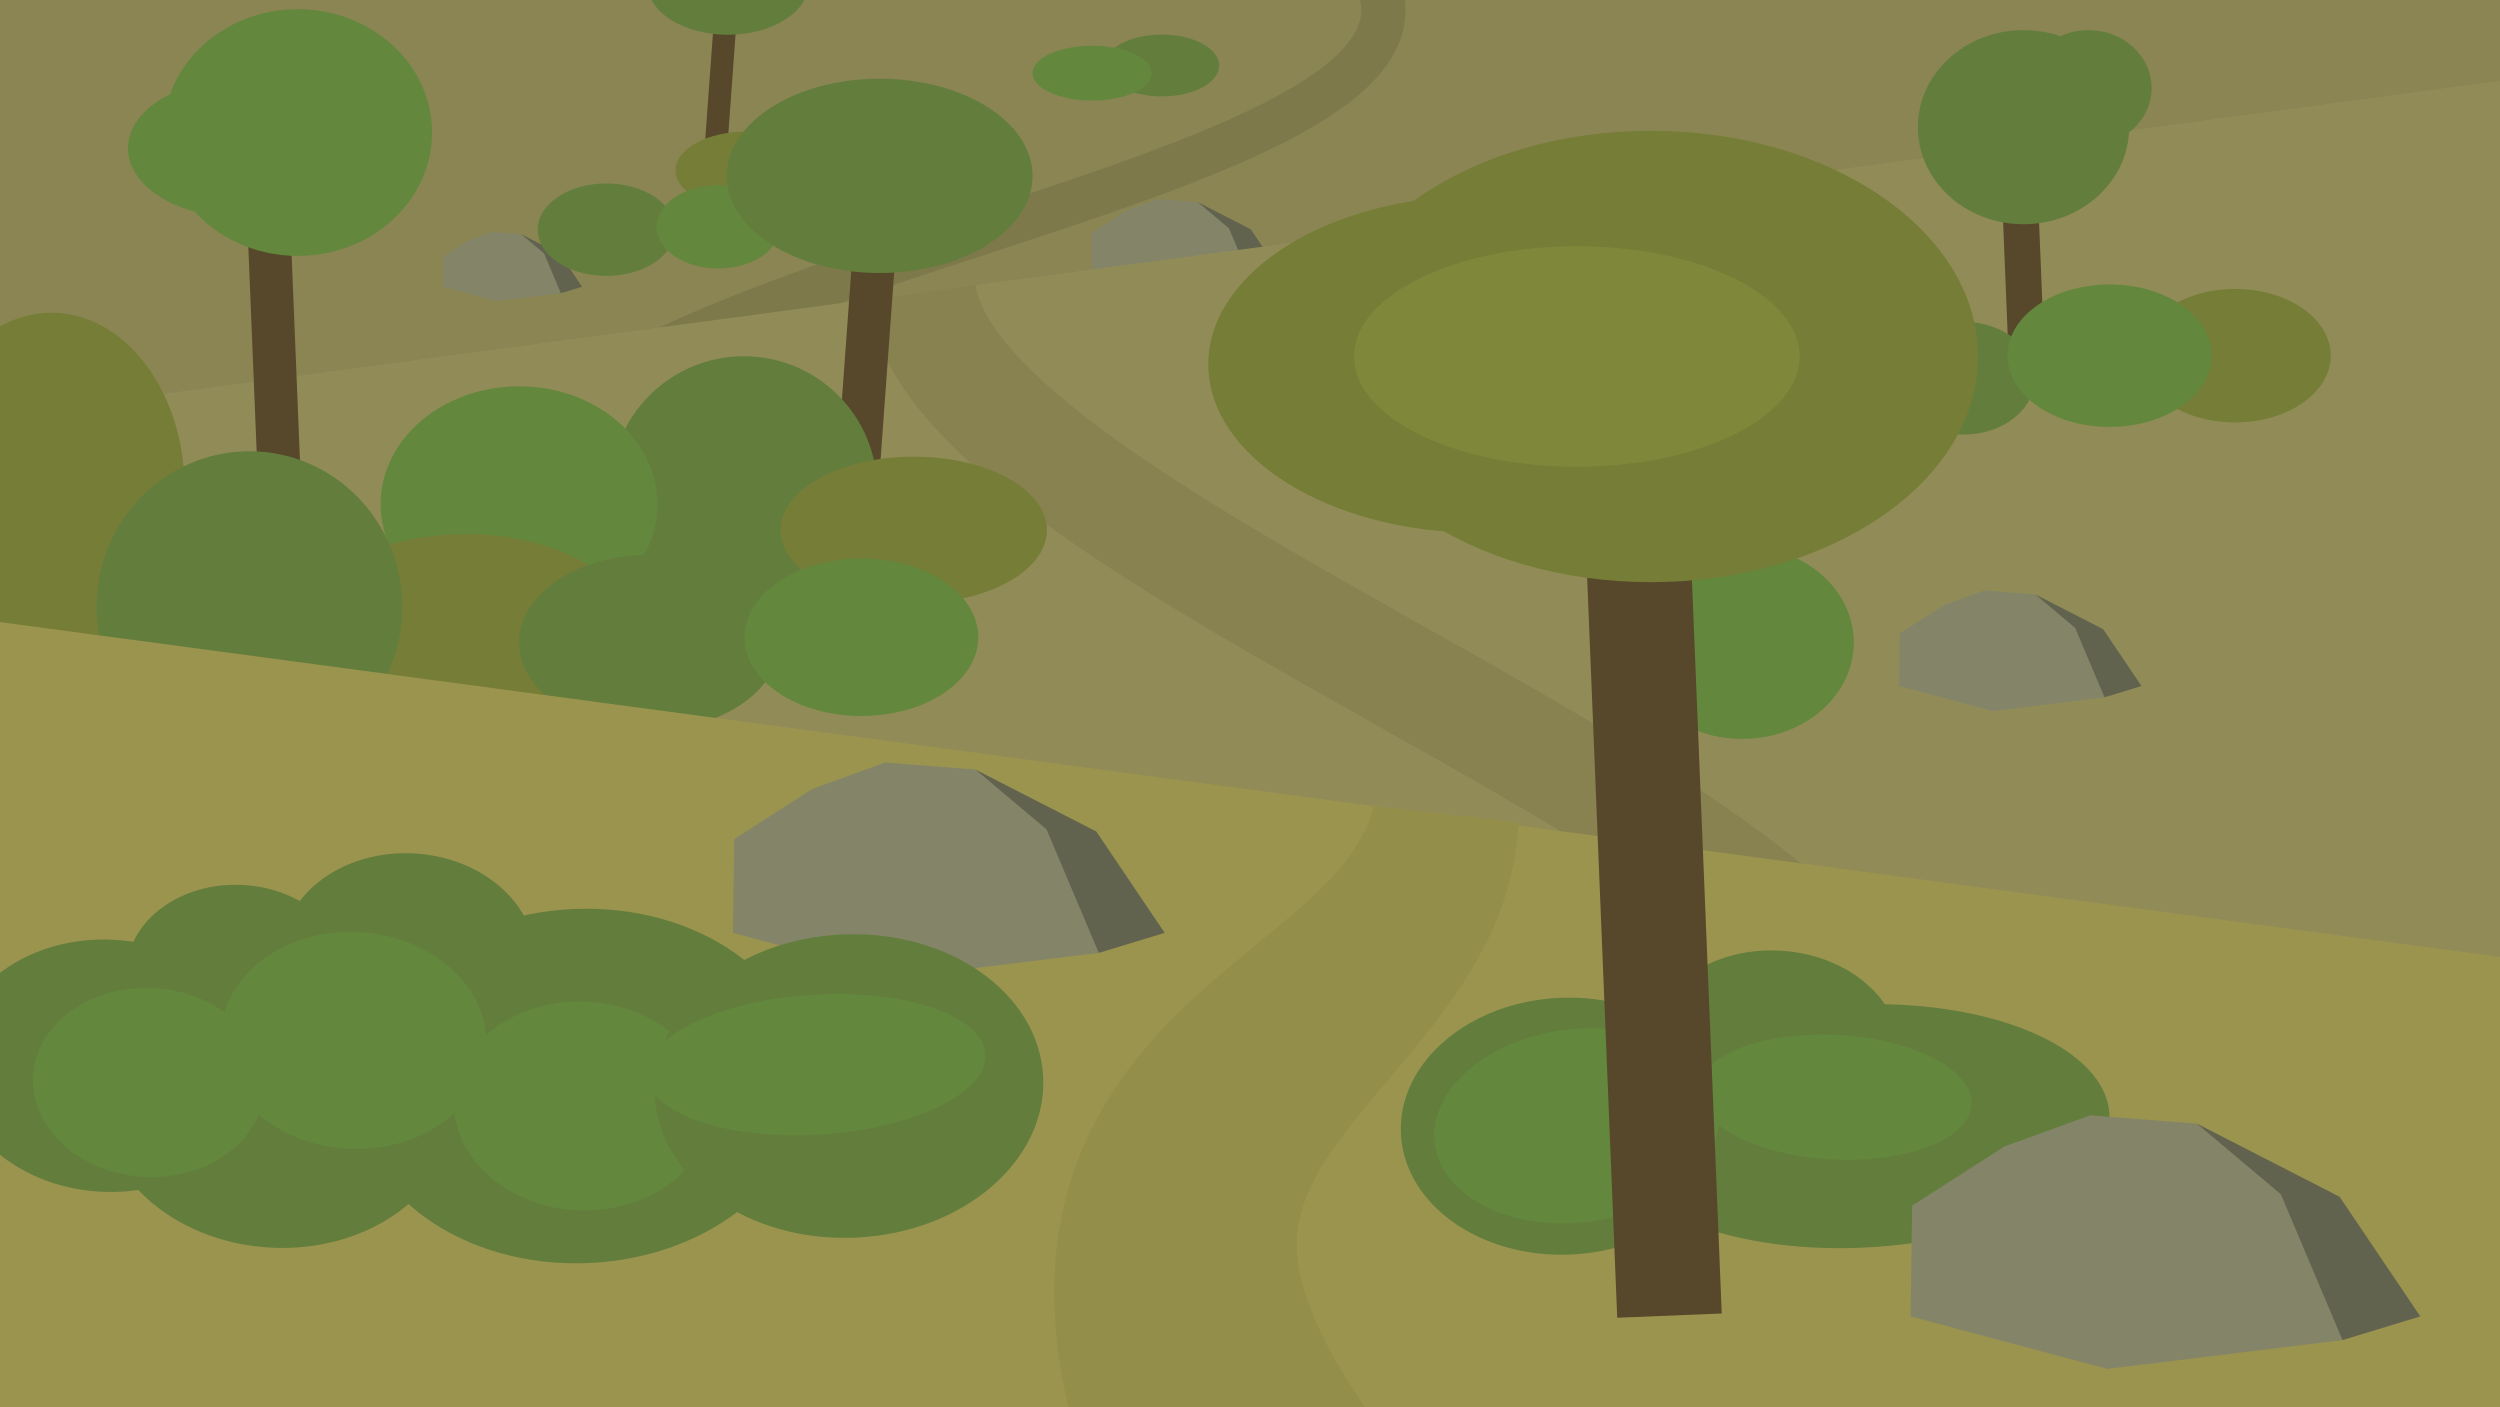
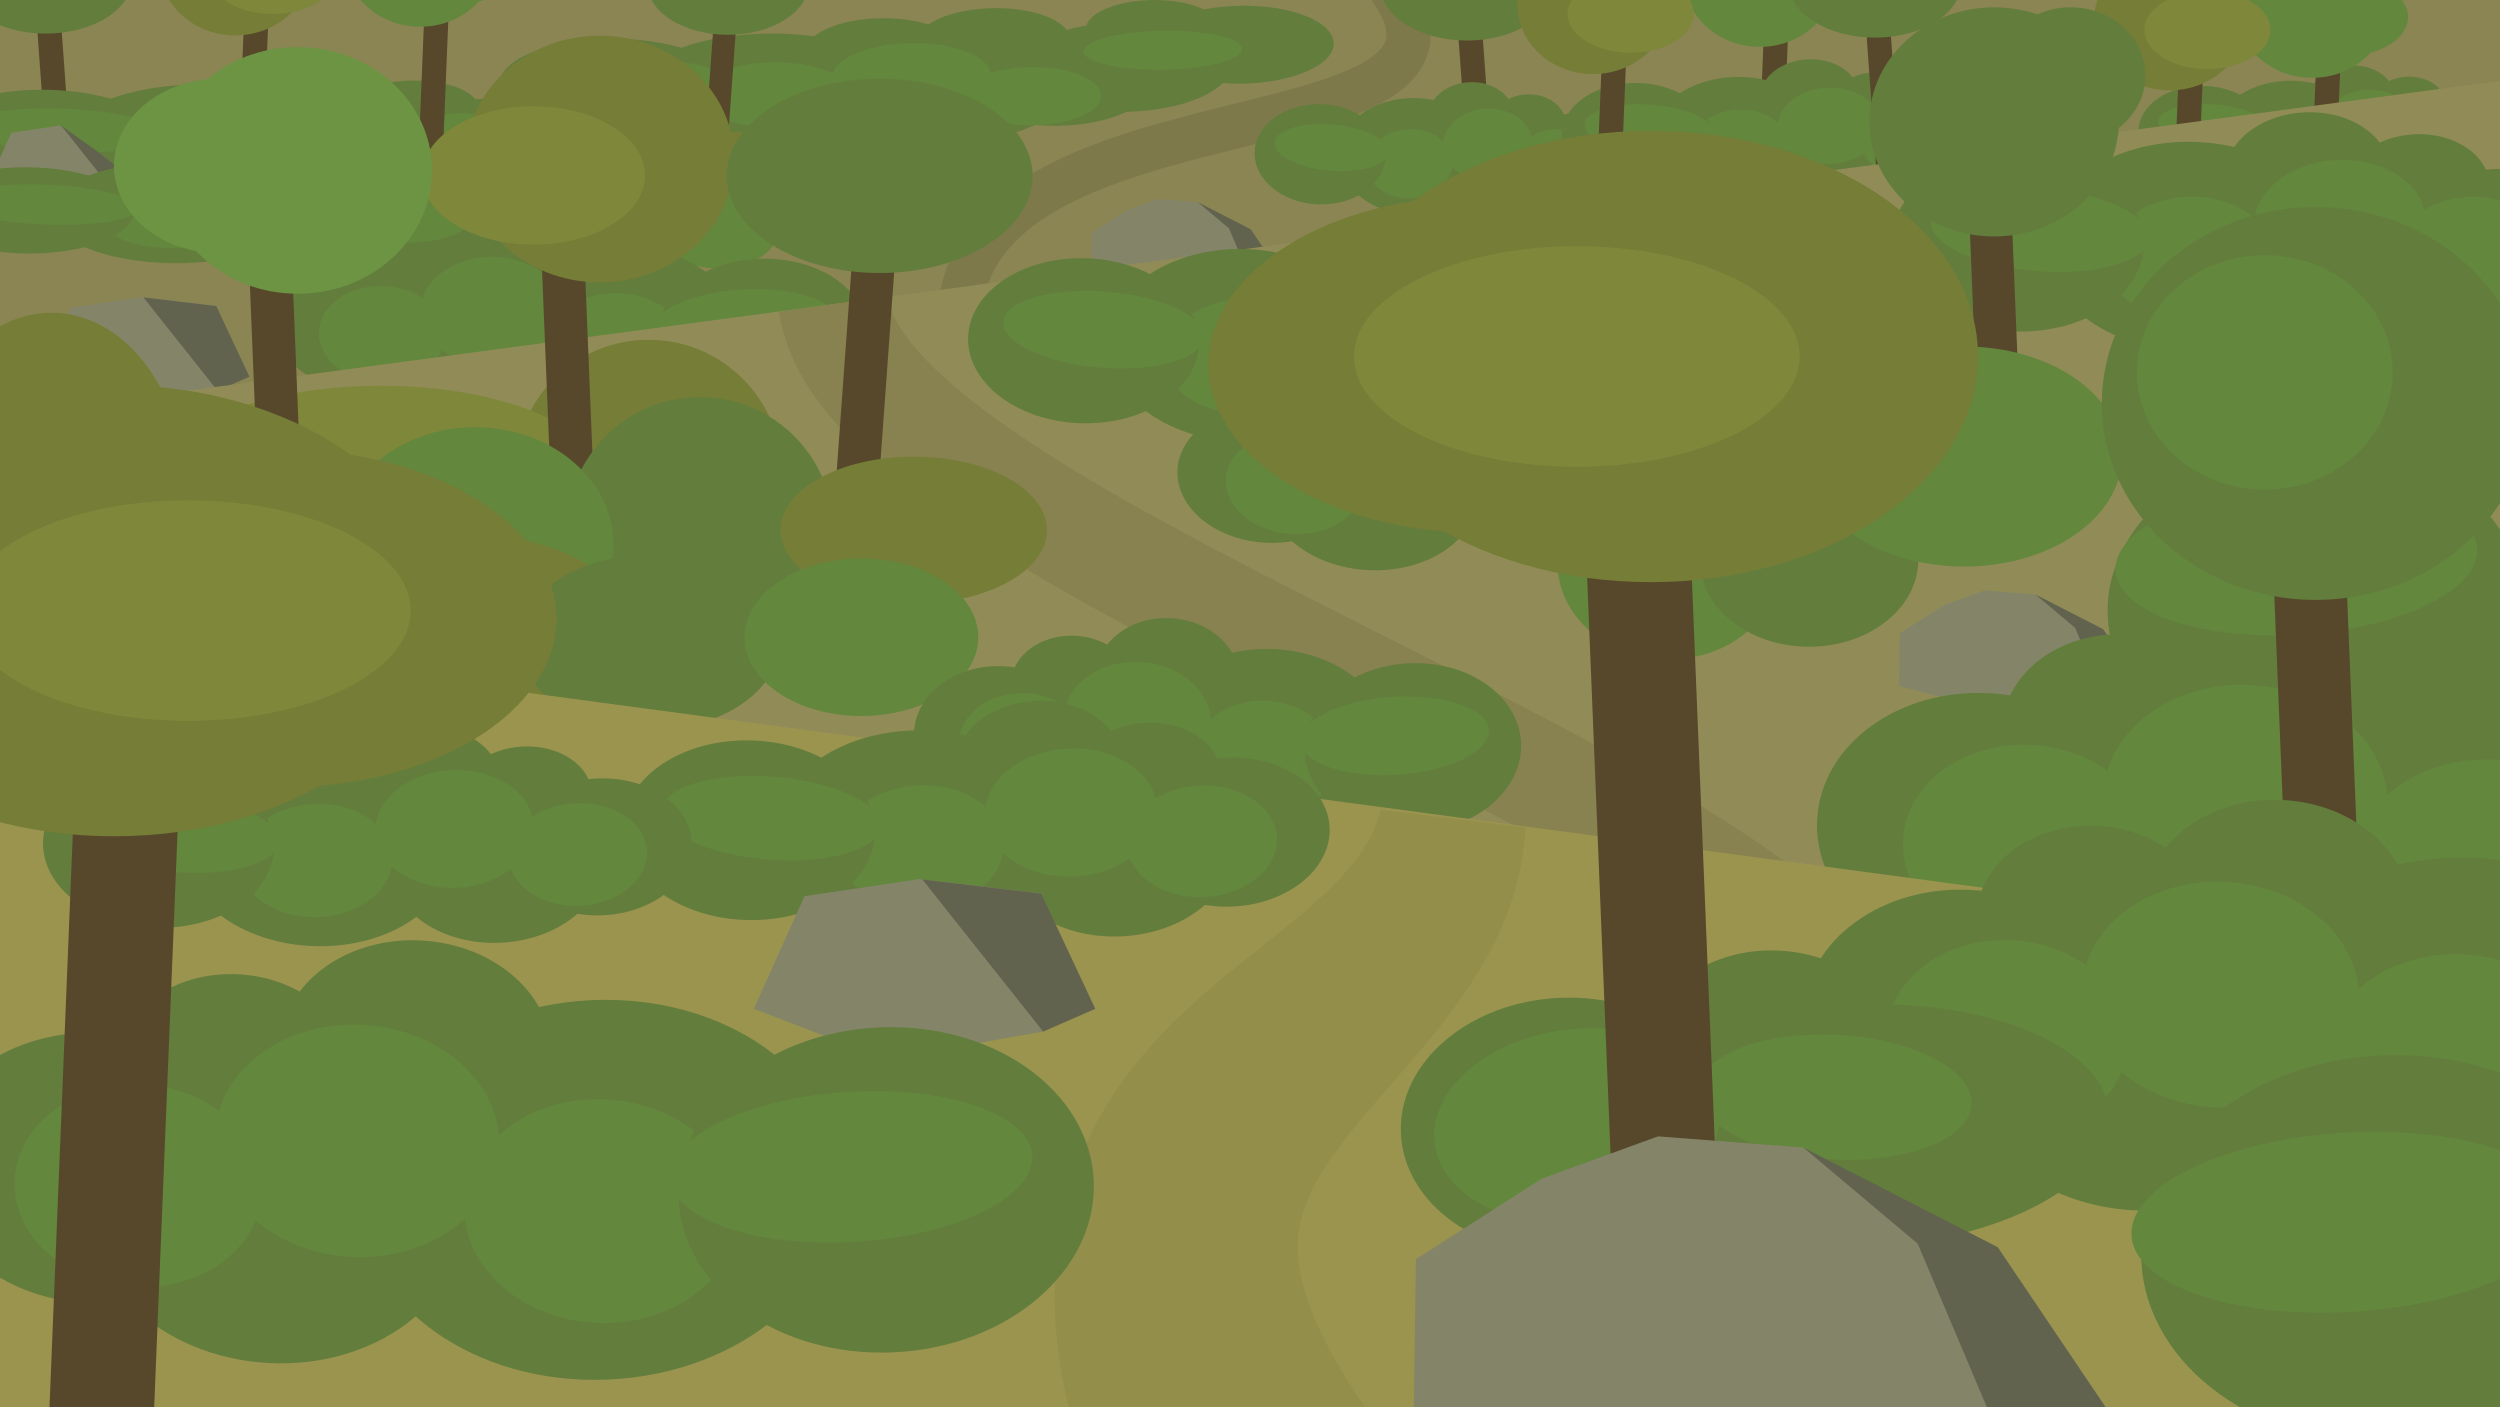
<svg xmlns="http://www.w3.org/2000/svg" viewBox="0 0 1920 1080">
  <defs>
-     <style>.cls-1{fill:#8a8553;}.cls-10,.cls-11,.cls-12,.cls-15,.cls-2,.cls-5{fill:none;stroke-miterlimit:10;}.cls-2{stroke:#7d794b;stroke-width:34px;}.cls-3{fill:#848568;}.cls-4{fill:#62634e;}.cls-11,.cls-12,.cls-15,.cls-5{stroke:#57482b;}.cls-5{stroke-width:17.38px;}.cls-6{fill:#637d3d;}.cls-7{fill:#63873d;}.cls-8{fill:#757d36;}.cls-9{fill:#918c57;}.cls-10{stroke:#878250;stroke-width:84px;}.cls-11{stroke-width:32.96px;}.cls-12{stroke-width:27.59px;}.cls-13{fill:#9b944e;}.cls-14{fill:#948e4b;}.cls-15{stroke-width:80.34px;}.cls-16{fill:#7f873b;}.cls-17{opacity:0.5;}.cls-18{opacity:0.7;}</style>
+     <style>.cls-1{fill:#8a8553;}.cls-12,.cls-13,.cls-15,.cls-16,.cls-19,.cls-2,.cls-5,.cls-8{fill:none;stroke-miterlimit:10;}.cls-2{stroke:#7d794b;stroke-width:34px;}.cls-3{fill:#637d3d;}.cls-4{fill:#63873d;}.cls-12,.cls-15,.cls-16,.cls-19,.cls-5,.cls-8{stroke:#57482b;}.cls-5{stroke-width:18.62px;}.cls-6{fill:#848568;}.cls-7{fill:#62634e;}.cls-8{stroke-width:17.38px;}.cls-9{fill:#757d36;}.cls-10{fill:#7f873b;}.cls-11{fill:#918c57;}.cls-12{stroke-width:32.96px;}.cls-13{stroke:#878250;stroke-width:84px;}.cls-14{fill:#6c9442;}.cls-15{stroke-width:32.57px;}.cls-16{stroke-width:55.85px;}.cls-17{fill:#9b944e;}.cls-18{fill:#948e4b;}.cls-19{stroke-width:80.34px;}.cls-20{opacity:0.5;}.cls-21{opacity:0.7;}</style>
  </defs>
  <g id="before-plains">
    <g id="bp-plains-3">
      <polygon class="cls-1" points="1967.83 378.56 -62.84 332.43 -62.84 -50.71 1957.16 -43.77 1967.83 378.56" />
-       <path class="cls-2" d="M1027.33-52c214.58,190.67-623.15,243.24-640.92,437.57" />
-       <polygon class="cls-3" points="340.61 197.01 359.95 184.62 377.87 178.11 400.23 179.83 419.21 193.81 430.75 225.18 381.47 231.22 340.27 220.22 340.61 197.01" />
-       <polygon class="cls-4" points="447.04 220.22 430.75 225.18 417.82 194.63 400.23 179.83 430.13 195.16 447.04 220.22" />
-       <polygon class="cls-3" points="838.67 178.64 865.02 161.76 889.43 152.9 919.89 155.24 945.74 174.27 961.45 217 894.33 225.23 838.22 210.25 838.67 178.64" />
-       <polygon class="cls-4" points="983.64 210.25 961.45 217 943.84 175.4 919.89 155.24 960.61 176.12 983.64 210.25" />
-       <line class="cls-5" x1="559.5" y1="-19.06" x2="549.19" y2="122.84" />
-       <ellipse class="cls-6" cx="892.27" cy="50.29" rx="44.04" ry="23.74" />
-       <ellipse class="cls-7" cx="838.78" cy="56.18" rx="45.77" ry="21.04" />
-       <ellipse class="cls-6" cx="465.66" cy="176.39" rx="52.7" ry="35.5" />
-       <ellipse class="cls-8" cx="572.81" cy="130.88" rx="53.97" ry="29.78" />
-       <ellipse class="cls-6" cx="559.03" cy="-12.63" rx="61.93" ry="39.35" />
-       <ellipse class="cls-7" cx="551.61" cy="174.27" rx="47.37" ry="31.91" />
+       <path class="cls-2" d="M1027.33-52c214.58,190.67-272.45,96.21-290.22,290.54" />
+       <ellipse class="cls-3" cx="863.69" cy="51.39" rx="81.68" ry="34.46" transform="translate(-0.65 12.52) rotate(-0.83)" />
+       <ellipse class="cls-3" cx="763.35" cy="30.81" rx="58.26" ry="24.58" transform="translate(-0.37 11.07) rotate(-0.83)" />
+       <ellipse class="cls-3" cx="953.38" cy="34.3" rx="70.94" ry="29.93" transform="translate(-0.4 13.82) rotate(-0.83)" />
+       <ellipse class="cls-3" cx="885.3" cy="21.67" rx="51.28" ry="21.64" transform="translate(-0.22 12.83) rotate(-0.83)" />
+       <ellipse class="cls-3" cx="732.97" cy="74.1" rx="81.68" ry="34.46" transform="translate(-1 10.63) rotate(-0.83)" />
+       <ellipse class="cls-3" cx="677.07" cy="38.56" rx="58.26" ry="24.58" transform="translate(-0.49 9.82) rotate(-0.83)" />
+       <ellipse class="cls-3" cx="812.11" cy="66.66" rx="70.94" ry="29.93" transform="translate(-0.88 11.78) rotate(-0.83)" />
+       <ellipse class="cls-3" cx="754.58" cy="44.39" rx="51.28" ry="21.64" transform="translate(-0.56 10.94) rotate(-0.83)" />
+       <ellipse class="cls-4" cx="792.66" cy="70.32" rx="53.15" ry="22.42" transform="matrix(1, -0.01, 0.01, 1, -0.94, 11.49)" />
+       <ellipse class="cls-3" cx="594.78" cy="67.88" rx="42.12" ry="103.82" transform="translate(521.19 661.98) rotate(-89.45)" />
+       <ellipse class="cls-4" cx="593.87" cy="72.61" rx="58.69" ry="24.76" transform="translate(-0.99 8.61) rotate(-0.83)" />
+       <ellipse class="cls-4" cx="700.06" cy="58.79" rx="60.97" ry="25.73" transform="translate(-0.78 10.15) rotate(-0.83)" />
+       <ellipse class="cls-3" cx="472.27" cy="65.86" rx="36.07" ry="88.91" transform="translate(401.88 537.47) rotate(-89.45)" />
+       <ellipse class="cls-4" cx="487.75" cy="61.04" rx="16.69" ry="77.32" transform="translate(407.07 545.93) rotate(-87.68)" />
+       <ellipse class="cls-4" cx="893.08" cy="38.56" rx="60.97" ry="14.97" transform="translate(-0.47 12.95) rotate(-0.83)" />
+       <ellipse class="cls-3" cx="1837.3" cy="109.51" rx="45.59" ry="33.87" transform="translate(-3.11 86.22) rotate(-2.69)" />
+       <ellipse class="cls-3" cx="1806.12" cy="74.57" rx="32.52" ry="24.16" transform="translate(-1.51 84.72) rotate(-2.69)" />
+       <ellipse class="cls-3" cx="1881.45" cy="102.19" rx="39.59" ry="29.41" transform="translate(-2.72 88.28) rotate(-2.69)" />
+       <ellipse class="cls-3" cx="1849.36" cy="80.3" rx="28.62" ry="21.26" transform="translate(-1.73 86.75) rotate(-2.69)" />
+       <ellipse class="cls-4" cx="1870.6" cy="105.79" rx="29.66" ry="22.04" transform="translate(-2.9 87.78) rotate(-2.69)" />
+       <ellipse class="cls-3" cx="1760.21" cy="103.4" rx="41.4" ry="57.93" transform="translate(1605.98 1859.88) rotate(-88.34)" />
+       <ellipse class="cls-4" cx="1759.7" cy="108.04" rx="32.75" ry="24.33" transform="translate(-3.13 82.58) rotate(-2.69)" />
+       <ellipse class="cls-4" cx="1818.94" cy="94.45" rx="34.03" ry="25.28" transform="translate(-2.43 85.34) rotate(-2.69)" />
+       <ellipse class="cls-3" cx="1691.87" cy="101.4" rx="35.45" ry="49.61" transform="translate(1541.61 1789.64) rotate(-88.34)" />
+       <ellipse class="cls-4" cx="1700.51" cy="96.66" rx="16.38" ry="43.21" transform="translate(1469.57 1784.19) rotate(-85.46)" />
+       <line class="cls-5" x1="34.62" y1="-23.24" x2="45.66" y2="128.78" />
+       <ellipse class="cls-3" cx="35.12" cy="-16.35" rx="66.34" ry="42.15" />
+       <ellipse class="cls-3" cx="294.66" cy="113.22" rx="81.68" ry="34.46" transform="translate(-1.61 4.28) rotate(-0.83)" />
+       <ellipse class="cls-3" cx="238.77" cy="77.67" rx="58.26" ry="24.58" transform="translate(-1.1 3.47) rotate(-0.83)" />
+       <ellipse class="cls-3" cx="373.8" cy="105.77" rx="70.94" ry="29.93" transform="translate(-1.49 5.43) rotate(-0.83)" />
+       <ellipse class="cls-3" cx="316.27" cy="83.5" rx="51.28" ry="21.64" transform="translate(-1.18 4.59) rotate(-0.83)" />
+       <ellipse class="cls-4" cx="354.35" cy="109.44" rx="53.15" ry="22.42" transform="translate(-1.55 5.15) rotate(-0.83)" />
+       <ellipse class="cls-3" cx="156.47" cy="107" rx="42.12" ry="103.82" transform="translate(47.98 262.43) rotate(-89.45)" />
+       <ellipse class="cls-4" cx="155.56" cy="111.72" rx="58.69" ry="24.76" transform="translate(-1.6 2.27) rotate(-0.83)" />
+       <ellipse class="cls-4" cx="261.76" cy="97.9" rx="60.97" ry="25.73" transform="translate(-1.39 3.8) rotate(-0.83)" />
+       <ellipse class="cls-3" cx="33.96" cy="104.97" rx="36.07" ry="88.91" transform="translate(-71.33 137.92) rotate(-89.45)" />
+       <ellipse class="cls-4" cx="49.45" cy="100.15" rx="16.69" ry="77.32" transform="translate(-52.62 145.51) rotate(-87.68)" />
+       <polygon class="cls-6" points="8.67 101.98 46 96.41 81.26 121.28 86.34 146.04 35.05 155.07 -7.82 138.62 8.67 101.98" />
+       <polygon class="cls-7" points="103.29 138.62 86.34 146.04 47.02 96.53 75.16 116.48 103.29 138.62" />
+       <line class="cls-5" x1="1126.03" y1="-17.9" x2="1137.08" y2="134.12" />
+       <ellipse class="cls-3" cx="1126.53" cy="-11.01" rx="66.34" ry="42.15" />
+       <polygon class="cls-6" points="340.61 197.01 359.95 184.62 377.87 178.11 400.23 179.83 419.21 193.81 430.75 225.18 381.47 231.22 340.27 220.22 340.61 197.01" />
+       <polygon class="cls-7" points="447.04 220.22 430.75 225.18 417.82 194.63 400.23 179.83 430.13 195.16 447.04 220.22" />
+       <polygon class="cls-6" points="838.67 178.64 865.02 161.76 889.43 152.9 919.89 155.24 945.74 174.27 961.45 217 894.33 225.23 838.22 210.25 838.67 178.64" />
+       <polygon class="cls-7" points="983.64 210.25 961.45 217 943.84 175.4 919.89 155.24 960.61 176.12 983.64 210.25" />
+       <line class="cls-8" x1="559.5" y1="-19.06" x2="549.19" y2="122.84" />
+       <ellipse class="cls-3" cx="465.66" cy="176.39" rx="52.7" ry="35.5" />
+       <ellipse class="cls-9" cx="572.81" cy="130.88" rx="53.97" ry="29.78" />
+       <ellipse class="cls-3" cx="559.03" cy="-12.63" rx="61.93" ry="39.35" />
+       <ellipse class="cls-4" cx="551.61" cy="174.27" rx="47.37" ry="31.91" />
+       <ellipse class="cls-3" cx="1161.13" cy="127.29" rx="46.2" ry="36.76" transform="translate(-5.62 71.52) rotate(-3.52)" />
+       <ellipse class="cls-3" cx="1129.54" cy="89.35" rx="32.95" ry="26.22" transform="translate(-3.35 69.51) rotate(-3.52)" />
+       <ellipse class="cls-3" cx="1205.87" cy="119.35" rx="40.12" ry="31.93" transform="translate(-5.05 74.25) rotate(-3.52)" />
+       <ellipse class="cls-3" cx="1173.35" cy="95.58" rx="29" ry="23.08" transform="translate(-3.65 72.21) rotate(-3.52)" />
+       <ellipse class="cls-4" cx="1194.87" cy="123.26" rx="30.06" ry="23.92" transform="translate(-5.31 73.58) rotate(-3.52)" />
+       <ellipse class="cls-3" cx="1083.03" cy="120.65" rx="44.95" ry="58.7" transform="matrix(0.04, -1, 1, 0.04, 922.77, 1198.53)" />
+       <ellipse class="cls-4" cx="1082.51" cy="125.7" rx="33.19" ry="26.41" transform="translate(-5.67 66.69) rotate(-3.52)" />
+       <ellipse class="cls-4" cx="1142.53" cy="110.94" rx="34.48" ry="27.44" transform="translate(-4.66 70.34) rotate(-3.52)" />
+       <ellipse class="cls-3" cx="1013.78" cy="118.49" rx="38.49" ry="50.27" transform="translate(858.23 1127.25) rotate(-87.9)" />
+       <ellipse class="cls-4" cx="1022.53" cy="113.34" rx="17.77" ry="43.81" transform="translate(820.75 1122.16) rotate(-85.01)" />
+       <ellipse class="cls-3" cx="347.32" cy="264.46" rx="56.77" ry="74.4" transform="translate(68.94 600.73) rotate(-87.67)" />
+       <ellipse class="cls-3" cx="401.69" cy="207.54" rx="40.5" ry="53.07" transform="matrix(0.04, -1, 1, 0.04, 177.97, 600.44)" />
+       <ellipse class="cls-3" cx="275.96" cy="250.07" rx="49.3" ry="64.61" transform="translate(14.87 515.63) rotate(-87.67)" />
+       <ellipse class="cls-3" cx="330.53" cy="215.01" rx="35.64" ry="46.71" transform="translate(102.24 536.51) rotate(-87.67)" />
+       <ellipse class="cls-4" cx="293.32" cy="256.62" rx="36.94" ry="48.41" transform="translate(24.97 539.25) rotate(-87.67)" />
+       <ellipse class="cls-3" cx="473.78" cy="258" rx="94.75" ry="69.25" transform="translate(-8.72 16.71) rotate(-2)" />
+       <ellipse class="cls-4" cx="474.15" cy="265.79" rx="40.79" ry="53.45" transform="translate(189.28 728.73) rotate(-87.67)" />
+       <ellipse class="cls-4" cx="378.78" cy="240.17" rx="42.38" ry="55.53" transform="matrix(0.04, -1, 1, 0.04, 123.39, 608.86)" />
+       <ellipse class="cls-3" cx="585.56" cy="258" rx="81.15" ry="59.3" transform="translate(-8.65 20.61) rotate(-2)" />
+       <ellipse class="cls-4" cx="571.93" cy="249.65" rx="70.77" ry="27.36" transform="translate(-13.28 32.95) rotate(-3.26)" />
+       <ellipse class="cls-4" cx="1376.79" cy="-10.7" rx="48.44" ry="30.01" />
+       <line class="cls-5" x1="1365.47" y1="-12.08" x2="1358.81" y2="152" />
+       <ellipse class="cls-4" cx="1351.56" cy="-17.53" rx="58.26" ry="53.52" />
+       <ellipse class="cls-3" cx="1425.91" cy="114.29" rx="52.96" ry="39.34" transform="translate(-3.79 66.95) rotate(-2.69)" />
+       <ellipse class="cls-3" cx="1389.68" cy="73.7" rx="37.77" ry="28.06" transform="translate(-1.93 65.21) rotate(-2.69)" />
+       <ellipse class="cls-3" cx="1477.19" cy="105.79" rx="45.99" ry="34.17" transform="translate(-3.33 69.34) rotate(-2.69)" />
+       <ellipse class="cls-3" cx="1439.91" cy="80.36" rx="33.25" ry="24.7" transform="translate(-2.18 67.57) rotate(-2.69)" />
+       <ellipse class="cls-4" cx="1464.59" cy="109.97" rx="34.46" ry="25.6" transform="translate(-3.54 68.76) rotate(-2.69)" />
+       <ellipse class="cls-3" cx="1336.35" cy="107.19" rx="48.09" ry="67.29" transform="translate(1190.58 1439.89) rotate(-88.34)" />
+       <ellipse class="cls-4" cx="1335.76" cy="112.58" rx="38.05" ry="28.27" transform="translate(-3.81 62.72) rotate(-2.69)" />
+       <ellipse class="cls-4" cx="1404.58" cy="96.8" rx="39.53" ry="29.37" transform="translate(-2.99 65.93) rotate(-2.69)" />
+       <ellipse class="cls-3" cx="1256.96" cy="104.87" rx="41.19" ry="57.63" transform="translate(1115.8 1358.28) rotate(-88.34)" />
+       <ellipse class="cls-4" cx="1267" cy="99.37" rx="19.03" ry="50.2" transform="translate(1067.67 1354.53) rotate(-85.46)" />
+       <line class="cls-5" x1="1241.02" y1="9.09" x2="1234.35" y2="173.17" />
+       <ellipse class="cls-9" cx="1223.54" cy="3.35" rx="58.26" ry="53.52" />
+       <ellipse class="cls-10" cx="1252.34" cy="10.47" rx="48.44" ry="30.01" />
+       <ellipse class="cls-3" cx="260.43" cy="169.15" rx="75.05" ry="31.67" transform="translate(-2.42 3.79) rotate(-0.83)" />
+       <ellipse class="cls-3" cx="209.07" cy="136.49" rx="53.54" ry="22.59" transform="translate(-1.96 3.04) rotate(-0.83)" />
+       <ellipse class="cls-3" cx="333.15" cy="162.31" rx="65.18" ry="27.5" transform="translate(-2.32 4.85) rotate(-0.83)" />
+       <ellipse class="cls-3" cx="280.29" cy="141.84" rx="47.12" ry="19.88" transform="translate(-2.03 4.08) rotate(-0.83)" />
+       <ellipse class="cls-4" cx="315.28" cy="165.67" rx="48.83" ry="20.6" transform="translate(-2.37 4.59) rotate(-0.83)" />
+       <ellipse class="cls-3" cx="133.46" cy="163.43" rx="38.7" ry="95.4" transform="translate(-31.25 295.31) rotate(-89.45)" />
+       <ellipse class="cls-4" cx="132.62" cy="167.77" rx="53.92" ry="22.75" transform="translate(-2.42 1.94) rotate(-0.83)" />
+       <ellipse class="cls-4" cx="230.2" cy="155.07" rx="56.02" ry="23.64" transform="translate(-2.22 3.35) rotate(-0.83)" />
+       <ellipse class="cls-3" cx="20.89" cy="161.57" rx="33.14" ry="81.7" transform="translate(-140.87 180.91) rotate(-89.45)" />
+       <ellipse class="cls-4" cx="35.12" cy="157.14" rx="15.34" ry="71.04" transform="translate(-123.31 185.88) rotate(-87.68)" />
+       <polygon class="cls-6" points="54.55 236.26 108.61 228.2 166.1 235.04 167.02 300.06 92.75 313.14 30.67 289.32 54.55 236.26" />
+       <polygon class="cls-7" points="191.57 289.32 167.02 300.06 110.09 228.38 166.1 235.04 191.57 289.32" />
+       <ellipse class="cls-4" cx="348.06" cy="-26.15" rx="48.44" ry="30.01" />
+       <line class="cls-5" x1="336.74" y1="-27.53" x2="330.07" y2="136.55" />
+       <ellipse class="cls-4" cx="322.82" cy="-32.98" rx="58.26" ry="53.52" />
+       <line class="cls-5" x1="198.22" y1="-20.62" x2="191.56" y2="143.46" />
+       <ellipse class="cls-9" cx="180.74" cy="-26.36" rx="58.26" ry="53.52" />
+       <ellipse class="cls-10" cx="209.54" cy="-19.24" rx="48.44" ry="30.01" />
+       <line class="cls-5" x1="1439.41" y1="-20.16" x2="1450.45" y2="131.86" />
+       <ellipse class="cls-3" cx="1439.91" cy="-13.27" rx="66.34" ry="42.15" />
+       <ellipse class="cls-4" cx="1800.98" cy="13.07" rx="48.44" ry="30.01" />
+       <line class="cls-5" x1="1789.66" y1="11.69" x2="1782.99" y2="175.77" />
+       <ellipse class="cls-4" cx="1775.74" cy="6.24" rx="58.26" ry="53.52" />
+       <line class="cls-5" x1="1683.96" y1="21.62" x2="1677.29" y2="185.69" />
+       <ellipse class="cls-9" cx="1666.48" cy="15.87" rx="58.26" ry="53.52" />
+       <ellipse class="cls-10" cx="1695.27" cy="23" rx="48.44" ry="30.01" />
+       <ellipse class="cls-3" cx="1470.93" cy="359.11" rx="88.7" ry="65.9" transform="translate(-15.21 69.33) rotate(-2.69)" />
+       <ellipse class="cls-3" cx="1410.25" cy="291.11" rx="63.27" ry="47.01" transform="translate(-12.09 66.41) rotate(-2.69)" />
+       <ellipse class="cls-3" cx="1556.83" cy="344.87" rx="77.03" ry="57.23" transform="translate(-14.45 73.34) rotate(-2.69)" />
+       <ellipse class="cls-3" cx="1494.38" cy="302.26" rx="55.69" ry="41.37" transform="translate(-12.52 70.36) rotate(-2.69)" />
+       <ellipse class="cls-4" cx="1535.72" cy="351.87" rx="57.72" ry="42.88" transform="translate(-14.8 72.35) rotate(-2.69)" />
+       <ellipse class="cls-3" cx="1320.92" cy="347.21" rx="80.56" ry="112.72" transform="translate(935.68 1657.54) rotate(-88.34)" />
+       <ellipse class="cls-4" cx="1319.93" cy="356.24" rx="63.73" ry="47.35" transform="translate(-15.24 62.25) rotate(-2.69)" />
+       <ellipse class="cls-4" cx="1435.21" cy="329.81" rx="66.21" ry="49.19" transform="translate(-13.88 67.62) rotate(-2.69)" />
+       <ellipse class="cls-3" cx="1187.94" cy="343.33" rx="68.99" ry="96.53" transform="translate(810.42 1520.84) rotate(-88.34)" />
+       <ellipse class="cls-4" cx="1204.75" cy="334.1" rx="31.87" ry="84.09" transform="translate(776.35 1508.63) rotate(-85.46)" />
    </g>
    <g id="bp-plains-2">
-       <polygon class="cls-9" points="-50 714.36 1970 779.02 1970 55.41 -50 326.06 -50 714.36" />
-       <path class="cls-10" d="M707.59,224.55c27.45,195.93,753.58,412.7,735.81,607" />
-       <polygon class="cls-3" points="1459.04 486.41 1492.78 464.8 1524.04 453.44 1563.05 456.45 1596.16 480.82 1616.27 535.54 1530.32 546.08 1458.46 526.89 1459.04 486.41" />
-       <polygon class="cls-4" points="1644.69 526.89 1616.27 535.54 1593.72 482.26 1563.05 456.45 1615.2 483.18 1644.69 526.89" />
+       <polygon class="cls-11" points="-50 714.36 1970 779.02 1970 55.41 -50 326.06 -50 714.36" />
+       <ellipse class="cls-9" cx="498.04" cy="363.09" rx="102.32" ry="102.15" />
+       <ellipse class="cls-10" cx="292.4" cy="368.72" rx="170.7" ry="72.46" />
+       <ellipse class="cls-3" cx="1832.8" cy="201.38" rx="88.7" ry="65.9" transform="translate(-7.42 86.11) rotate(-2.69)" />
+       <ellipse class="cls-3" cx="1772.13" cy="133.38" rx="63.27" ry="47.01" transform="translate(-4.3 83.19) rotate(-2.69)" />
+       <ellipse class="cls-3" cx="1918.71" cy="187.14" rx="77.03" ry="57.23" transform="translate(-6.66 90.12) rotate(-2.69)" />
+       <ellipse class="cls-3" cx="1856.26" cy="144.54" rx="55.69" ry="41.37" transform="translate(-4.73 87.15) rotate(-2.69)" />
+       <ellipse class="cls-4" cx="1897.6" cy="194.15" rx="57.72" ry="42.88" transform="translate(-7.01 89.14) rotate(-2.69)" />
+       <ellipse class="cls-3" cx="1682.8" cy="189.48" rx="80.56" ry="112.72" transform="translate(1444.76 1866.09) rotate(-88.34)" />
+       <ellipse class="cls-4" cx="1681.81" cy="198.52" rx="63.73" ry="47.35" transform="translate(-7.46 79.03) rotate(-2.69)" />
+       <ellipse class="cls-4" cx="1797.08" cy="172.08" rx="66.21" ry="49.19" transform="translate(-6.09 84.41) rotate(-2.69)" />
+       <ellipse class="cls-3" cx="1549.81" cy="185.6" rx="68.99" ry="96.53" transform="translate(1319.49 1729.4) rotate(-88.34)" />
+       <ellipse class="cls-4" cx="1566.62" cy="176.38" rx="31.87" ry="84.09" transform="translate(1266.82 1724.13) rotate(-85.46)" />
+       <line class="cls-12" x1="429.72" y1="132.31" x2="441.52" y2="422.7" />
+       <ellipse class="cls-9" cx="460.66" cy="122.15" rx="103.12" ry="94.72" />
+       <ellipse class="cls-10" cx="409.7" cy="134.75" rx="85.73" ry="53.11" />
+       <path class="cls-13" d="M639.91,233.62c27.45,195.93,821.26,403.63,803.49,598" />
+       <polygon class="cls-6" points="1459.04 486.41 1492.78 464.8 1524.04 453.44 1563.05 456.45 1596.16 480.82 1616.27 535.54 1530.32 546.08 1458.46 526.89 1459.04 486.41" />
+       <polygon class="cls-7" points="1644.69 526.89 1616.27 535.54 1593.72 482.26 1563.05 456.45 1615.2 483.18 1644.69 526.89" />
+       <ellipse class="cls-14" cx="168.76" cy="127.48" rx="81.24" ry="67.03" />
+       <line class="cls-12" x1="204.04" y1="111.45" x2="215.84" y2="401.84" />
+       <line class="cls-12" x1="676.48" y1="122.86" x2="656.93" y2="391.9" />
+       <ellipse class="cls-3" cx="537.59" cy="407.15" rx="102.32" ry="102.15" />
+       <ellipse class="cls-4" cx="364.93" cy="418.67" rx="106.34" ry="90.57" />
+       <ellipse class="cls-4" cx="1279.61" cy="287.97" rx="85.67" ry="62.65" />
+       <ellipse class="cls-9" cx="39.48" cy="375.33" rx="102.32" ry="135.11" />
+       <ellipse class="cls-9" cx="357.3" cy="483.63" rx="128.18" ry="73.46" />
+       <ellipse class="cls-3" cx="191.55" cy="466.1" rx="117.36" ry="119.54" />
+       <ellipse class="cls-3" cx="498.56" cy="493.43" rx="99.92" ry="67.3" />
+       <ellipse class="cls-9" cx="701.72" cy="407.15" rx="102.32" ry="56.45" />
+       <ellipse class="cls-3" cx="1062.72" cy="331.48" rx="85.67" ry="57.7" />
+       <ellipse class="cls-9" cx="1394.41" cy="296.26" rx="85.67" ry="59.39" />
+       <ellipse class="cls-4" cx="1281.8" cy="432.36" rx="85.67" ry="74.08" />
+       <ellipse class="cls-3" cx="1394.41" cy="355.65" rx="64.02" ry="53.19" />
+       <ellipse class="cls-9" cx="1744.38" cy="351.13" rx="113.49" ry="79.17" />
+       <ellipse class="cls-3" cx="675.59" cy="135.06" rx="117.42" ry="74.6" />
+       <ellipse class="cls-14" cx="228.67" cy="130.88" rx="103.12" ry="94.72" />
+       <ellipse class="cls-4" cx="661.52" cy="489.42" rx="89.81" ry="60.49" />
+       <ellipse class="cls-3" cx="1590.31" cy="58.11" rx="57.31" ry="52.49" />
+       <line class="cls-15" x1="1527.29" y1="131.24" x2="1535.3" y2="328.39" />
+       <ellipse class="cls-3" cx="1531.48" cy="93.6" rx="95.78" ry="87.98" />
+       <ellipse class="cls-3" cx="1389.34" cy="429.89" rx="83.93" ry="66.81" />
+       <ellipse class="cls-4" cx="1508.42" cy="350.61" rx="121.13" ry="84.51" />
+       <ellipse class="cls-3" cx="841.17" cy="581.27" rx="62.1" ry="76.2" transform="translate(215.26 1389.77) rotate(-86.9)" />
+       <ellipse class="cls-3" cx="896.85" cy="518.99" rx="44.29" ry="54.35" transform="translate(330.11 1386.46) rotate(-86.9)" />
+       <ellipse class="cls-3" cx="768.09" cy="565.52" rx="53.93" ry="66.17" transform="translate(161.86 1301.91) rotate(-86.9)" />
+       <ellipse class="cls-3" cx="823.97" cy="527.17" rx="38.99" ry="47.84" transform="translate(253.01 1321.43) rotate(-86.9)" />
+       <ellipse class="cls-4" cx="785.87" cy="572.69" rx="40.41" ry="49.58" transform="translate(171.51 1326.44) rotate(-86.9)" />
+       <ellipse class="cls-3" cx="970.68" cy="574.19" rx="97.05" ry="75.74" transform="translate(-24.58 43.75) rotate(-2.55)" />
+       <ellipse class="cls-4" cx="971.06" cy="582.72" rx="44.62" ry="54.75" transform="translate(336.67 1520.85) rotate(-86.9)" />
+       <ellipse class="cls-4" cx="873.39" cy="554.7" rx="46.35" ry="56.88" transform="translate(272.27 1396.81) rotate(-86.9)" />
+       <ellipse class="cls-3" cx="1085.15" cy="574.19" rx="83.11" ry="64.87" transform="translate(-24.47 48.85) rotate(-2.55)" />
+       <ellipse class="cls-4" cx="1071.19" cy="565.06" rx="72.49" ry="29.92" transform="translate(-33.13 67.85) rotate(-3.57)" />
+       <ellipse class="cls-3" cx="1053.86" cy="377.35" rx="60.55" ry="81.5" transform="translate(627.54 1412.38) rotate(-87.31)" />
+       <ellipse class="cls-3" cx="1109.61" cy="314.88" rx="43.19" ry="58.14" transform="translate(743.08 1408.52) rotate(-87.31)" />
+       <ellipse class="cls-3" cx="974.93" cy="364.27" rx="52.59" ry="70.78" transform="translate(565.37 1321.06) rotate(-87.31)" />
+       <ellipse class="cls-3" cx="1032.31" cy="325.13" rx="38.02" ry="51.17" transform="translate(659.17 1341.07) rotate(-87.31)" />
+       <ellipse class="cls-4" cx="994.33" cy="370.71" rx="39.4" ry="53.03" transform="translate(577.43 1346.57) rotate(-87.31)" />
+       <ellipse class="cls-3" cx="954.29" cy="265.23" rx="74.02" ry="103.57" transform="translate(661.59 1211.46) rotate(-88.34)" />
+       <ellipse class="cls-4" cx="953.38" cy="273.54" rx="58.56" ry="43.51" transform="translate(-11.77 44.98) rotate(-2.69)" />
+       <ellipse class="cls-4" cx="1086.68" cy="350.43" rx="45.2" ry="60.84" transform="translate(685.71 1419.5) rotate(-87.31)" />
+       <ellipse class="cls-3" cx="832.1" cy="261.67" rx="63.39" ry="88.7" transform="translate(546.49 1085.86) rotate(-88.34)" />
+       <ellipse class="cls-4" cx="847.55" cy="253.19" rx="29.28" ry="77.26" transform="translate(528.07 1078.04) rotate(-85.46)" />
+       <ellipse class="cls-3" cx="1778.1" cy="466.1" rx="159.51" ry="124.9" transform="translate(-19.21 80.64) rotate(-2.58)" />
+       <ellipse class="cls-3" cx="1662.66" cy="666.41" rx="119.57" ry="146.25" transform="translate(905.88 2289.94) rotate(-86.85)" />
+       <ellipse class="cls-3" cx="1769.52" cy="546.5" rx="85.29" ry="104.32" transform="translate(1126.6 2283.32) rotate(-86.85)" />
+       <ellipse class="cls-3" cx="1522.41" cy="636.09" rx="103.84" ry="127.01" transform="translate(803.61 2121.24) rotate(-86.85)" />
+       <ellipse class="cls-3" cx="1629.66" cy="562.25" rx="75.07" ry="91.82" transform="translate(978.7 2158.55) rotate(-86.85)" />
+       <ellipse class="cls-4" cx="1556.52" cy="649.89" rx="77.8" ry="95.16" transform="translate(822.07 2168.35) rotate(-86.85)" />
+       <ellipse class="cls-3" cx="1911.24" cy="652.79" rx="186.26" ry="145.84" transform="translate(-27.49 86.83) rotate(-2.58)" />
+       <ellipse class="cls-4" cx="1911.97" cy="669.21" rx="85.91" ry="105.08" transform="translate(1138.7 2541.51) rotate(-86.85)" />
+       <ellipse class="cls-4" cx="1724.5" cy="615.25" rx="89.25" ry="109.17" transform="translate(1015.41 2303.33) rotate(-86.85)" />
+       <ellipse class="cls-4" cx="1763.65" cy="429.89" rx="139.14" ry="57.62" transform="translate(-23.45 111.24) rotate(-3.59)" />
+       <line class="cls-16" x1="1771.23" y1="374.4" x2="1784.97" y2="712.45" />
+       <ellipse class="cls-3" cx="1778.42" cy="309.87" rx="164.23" ry="150.86" />
+       <ellipse class="cls-4" cx="1739.39" cy="286" rx="98.26" ry="90" />
    </g>
    <g id="bp-plains-1">
-       <line class="cls-11" x1="204.04" y1="111.45" x2="215.84" y2="401.84" />
-       <ellipse class="cls-7" cx="184.01" cy="113.89" rx="85.73" ry="53.11" />
-       <line class="cls-11" x1="676.48" y1="122.86" x2="656.93" y2="391.9" />
-       <ellipse class="cls-6" cx="571.3" cy="375.74" rx="102.32" ry="102.15" />
-       <ellipse class="cls-7" cx="398.64" cy="387.25" rx="106.34" ry="90.57" />
-       <ellipse class="cls-7" cx="1279.61" cy="287.97" rx="85.67" ry="62.65" />
-       <ellipse class="cls-8" cx="39.48" cy="375.33" rx="102.32" ry="135.11" />
-       <ellipse class="cls-8" cx="357.3" cy="483.63" rx="128.18" ry="73.46" />
-       <ellipse class="cls-6" cx="191.55" cy="466.1" rx="117.36" ry="119.54" />
-       <ellipse class="cls-6" cx="498.56" cy="493.43" rx="99.92" ry="67.3" />
-       <ellipse class="cls-8" cx="701.72" cy="407.15" rx="102.32" ry="56.45" />
-       <ellipse class="cls-6" cx="1062.72" cy="331.48" rx="85.67" ry="57.7" />
-       <ellipse class="cls-8" cx="1394.41" cy="296.26" rx="85.67" ry="59.39" />
-       <ellipse class="cls-7" cx="1338.06" cy="493.43" rx="85.67" ry="74.08" />
-       <ellipse class="cls-6" cx="1394.41" cy="355.65" rx="64.02" ry="53.19" />
-       <ellipse class="cls-8" cx="1716.55" cy="273.17" rx="73.49" ry="51.27" />
-       <ellipse class="cls-6" cx="675.59" cy="135.06" rx="117.42" ry="74.6" />
-       <ellipse class="cls-7" cx="228.67" cy="101.8" rx="103.12" ry="94.72" />
-       <ellipse class="cls-7" cx="661.52" cy="489.42" rx="89.81" ry="60.49" />
-       <line class="cls-12" x1="1550.52" y1="129.55" x2="1557.31" y2="296.57" />
-       <ellipse class="cls-6" cx="1603.91" cy="67.61" rx="48.55" ry="44.47" />
-       <ellipse class="cls-6" cx="1554.07" cy="97.67" rx="81.14" ry="74.53" />
-       <ellipse class="cls-6" cx="1508.34" cy="290.49" rx="54.35" ry="43.26" />
-       <ellipse class="cls-7" cx="1620.18" cy="273.17" rx="78.44" ry="54.72" />
-       <polygon class="cls-13" points="1970 1130 -50 1130 -50 471.06 1970 741.7 1970 1130" />
-       <path class="cls-14" d="M1166.31,631.51a219.47,219.47,0,0,1-8.44,50.7,241.44,241.44,0,0,1-8.35,24.07c-.79,1.93-1.63,3.83-2.46,5.74s-1.65,3.87-2.55,5.7l-2.68,5.55c-.45.92-.9,1.87-1.36,2.77l-1.41,2.69a354.45,354.45,0,0,1-24.56,39.95c-8.65,12.24-17.52,23.55-26.25,34.25-17.48,21.38-34.33,40.36-48.56,58.39-7.13,9-13.61,17.71-19.21,26.14a194.56,194.56,0,0,0-13.87,24.25,118.88,118.88,0,0,0-8,21.89,92.45,92.45,0,0,0-2.6,19.87,106.69,106.69,0,0,0,1.52,19.76,156.78,156.78,0,0,0,5.29,21.46c4.89,15.06,12.34,31.49,21.84,48.37a519,519,0,0,0,33.69,51.44L867,1206.38a716,716,0,0,1-34.32-83.47c-4.86-14.91-9.42-30.08-13-46.19a405.05,405.05,0,0,1-8.37-50A332.89,332.89,0,0,1,810.2,973a284.85,284.85,0,0,1,8.94-55.33A272.84,272.84,0,0,1,839,865.45a297.44,297.44,0,0,1,27.83-44.56A369.15,369.15,0,0,1,898.1,784.6c10.63-10.85,21.28-20.64,31.69-29.74,20.82-18.18,40.71-33.74,58.23-48.63,8.76-7.44,17-14.69,24.37-21.87A236.7,236.7,0,0,0,1032,663.07l1.09-1.33c.35-.44.66-.88,1-1.32l2-2.65c.71-.88,1.25-1.76,1.89-2.65l1.86-2.65a124,124,0,0,0,6.4-10.71,103.83,103.83,0,0,0,8.88-22.71Z" />
-       <ellipse class="cls-6" cx="213.68" cy="846.79" rx="111.56" ry="136.89" transform="translate(-643.43 1014.35) rotate(-86.9)" />
-       <ellipse class="cls-6" cx="313.7" cy="734.9" rx="79.58" ry="97.65" transform="translate(-437.1 1008.4) rotate(-86.9)" />
-       <ellipse class="cls-6" cx="82.39" cy="818.5" rx="96.88" ry="118.88" transform="translate(-739.36 856.5) rotate(-86.9)" />
-       <ellipse class="cls-6" cx="182.78" cy="749.6" rx="70.04" ry="85.95" transform="translate(-575.6 891.57) rotate(-86.9)" />
-       <ellipse class="cls-7" cx="114.33" cy="831.37" rx="72.59" ry="89.07" transform="translate(-722.01 900.57) rotate(-86.9)" />
-       <ellipse class="cls-6" cx="446.35" cy="834.08" rx="174.35" ry="136.07" transform="translate(-36.67 20.68) rotate(-2.55)" />
-       <ellipse class="cls-7" cx="447.03" cy="849.39" rx="80.15" ry="98.36" transform="translate(-425.3 1249.83) rotate(-86.9)" />
-       <ellipse class="cls-7" cx="271.56" cy="799.05" rx="83.28" ry="102.18" transform="translate(-541.01 1026.99) rotate(-86.9)" />
-       <ellipse class="cls-6" cx="1202.17" cy="864.91" rx="126.4" ry="98.66" transform="translate(-37.29 54.34) rotate(-2.55)" />
-       <ellipse class="cls-6" cx="1426.58" cy="864.91" rx="193.7" ry="93.39" transform="translate(-37.07 64.32) rotate(-2.55)" />
-       <ellipse class="cls-6" cx="1362.96" cy="806.26" rx="76.26" ry="96.59" transform="translate(484.17 2123.62) rotate(-86.9)" />
-       <ellipse class="cls-7" cx="1211.01" cy="864.52" rx="110.03" ry="74.25" transform="translate(-98.61 158.23) rotate(-7.18)" />
-       <ellipse class="cls-7" cx="1409.12" cy="842.64" rx="47.86" ry="105.25" transform="translate(491.5 2204.13) rotate(-86.9)" />
-       <line class="cls-15" x1="1253.39" y1="302.47" x2="1282.16" y2="1010.39" />
-       <ellipse class="cls-8" cx="1136.96" cy="279.84" rx="209" ry="129.47" />
-       <ellipse class="cls-8" cx="1267.77" cy="273.78" rx="251.38" ry="173.32" />
-       <ellipse class="cls-16" cx="1211.01" cy="273.78" rx="171.12" ry="84.71" />
-       <polygon class="cls-3" points="563.9 644.34 623.98 605.86 679.63 585.64 749.1 590.99 808.05 634.39 843.86 731.82 690.82 750.58 562.87 716.42 563.9 644.34" />
-       <polygon class="cls-4" points="894.46 716.42 843.86 731.82 803.72 636.95 749.1 590.99 841.96 638.59 894.46 716.42" />
-       <ellipse class="cls-6" cx="651.99" cy="834.08" rx="149.31" ry="116.53" transform="translate(-36.46 29.83) rotate(-2.55)" />
-       <ellipse class="cls-7" cx="626.91" cy="817.67" rx="130.23" ry="53.76" transform="translate(-49.73 40.65) rotate(-3.57)" />
-       <polygon class="cls-3" points="1468.53 925.91 1539.45 880.47 1605.16 856.6 1687.17 862.92 1756.77 914.15 1799.05 1029.18 1618.37 1051.33 1467.32 1011 1468.53 925.91" />
-       <polygon class="cls-4" points="1858.79 1011 1799.05 1029.18 1751.66 917.17 1687.17 862.92 1796.81 919.11 1858.79 1011" />
+       <polygon class="cls-17" points="1970 1130 -50 1130 -50 471.06 1970 741.7 1970 1130" />
+       <ellipse class="cls-3" cx="858.25" cy="653.36" rx="88.7" ry="65.9" transform="translate(-29.68 40.94) rotate(-2.69)" />
+       <ellipse class="cls-3" cx="797.57" cy="585.37" rx="63.27" ry="47.01" transform="translate(-26.56 38.02) rotate(-2.69)" />
+       <ellipse class="cls-3" cx="944.15" cy="639.12" rx="77.03" ry="57.23" transform="translate(-28.91 44.95) rotate(-2.69)" />
+       <ellipse class="cls-3" cx="881.7" cy="596.52" rx="55.69" ry="41.37" transform="translate(-26.99 41.97) rotate(-2.69)" />
+       <ellipse class="cls-4" cx="923.04" cy="646.13" rx="57.72" ry="42.88" transform="translate(-29.27 43.97) rotate(-2.69)" />
+       <ellipse class="cls-3" cx="708.24" cy="641.46" rx="80.56" ry="112.72" transform="translate(46.58 1330.87) rotate(-88.34)" />
+       <ellipse class="cls-4" cx="707.25" cy="650.5" rx="63.73" ry="47.35" transform="translate(-29.71 33.86) rotate(-2.69)" />
+       <ellipse class="cls-4" cx="822.53" cy="624.06" rx="66.21" ry="49.19" transform="translate(-28.34 39.23) rotate(-2.69)" />
+       <ellipse class="cls-3" cx="575.26" cy="637.58" rx="68.99" ry="96.53" transform="translate(-78.69 1194.17) rotate(-88.34)" />
+       <ellipse class="cls-4" cx="592.07" cy="628.36" rx="31.87" ry="84.09" transform="translate(-81.18 1168.84) rotate(-85.46)" />
+       <ellipse class="cls-3" cx="1645.06" cy="813.6" rx="116.12" ry="142.49" transform="translate(743.68 2412.25) rotate(-86.9)" />
+       <ellipse class="cls-3" cx="1749.17" cy="697.15" rx="82.83" ry="101.63" transform="translate(958.44 2406.05) rotate(-86.9)" />
+       <ellipse class="cls-3" cx="1508.42" cy="784.15" rx="100.84" ry="123.74" transform="translate(643.83 2247.95) rotate(-86.9)" />
+       <ellipse class="cls-3" cx="1612.91" cy="712.44" rx="72.9" ry="89.46" transform="matrix(0.05, -1, 1, 0.05, 814.28, 2284.46)" />
+       <ellipse class="cls-4" cx="1541.66" cy="797.56" rx="75.55" ry="92.71" transform="translate(661.89 2293.82) rotate(-86.9)" />
+       <ellipse class="cls-3" cx="1887.23" cy="800.37" rx="181.47" ry="141.63" transform="translate(-33.74 84.75) rotate(-2.55)" />
+       <ellipse class="cls-4" cx="1887.94" cy="816.31" rx="83.43" ry="102.37" transform="translate(970.72 2657.34) rotate(-86.9)" />
+       <ellipse class="cls-4" cx="1705.31" cy="763.91" rx="86.68" ry="106.36" transform="translate(850.28 2425.41) rotate(-86.9)" />
+       <ellipse class="cls-3" cx="1835.58" cy="959.61" rx="191.22" ry="149.24" transform="translate(-40.87 82.61) rotate(-2.55)" />
+       <ellipse class="cls-4" cx="1803.46" cy="938.59" rx="166.79" ry="68.85" transform="translate(-54.98 114.2) rotate(-3.57)" />
+       <ellipse class="cls-3" cx="381.73" cy="663.55" rx="81.5" ry="60.55" transform="translate(-30.68 18.62) rotate(-2.69)" />
+       <ellipse class="cls-3" cx="325.98" cy="601.07" rx="58.14" ry="43.19" transform="translate(-27.81 15.94) rotate(-2.69)" />
+       <ellipse class="cls-3" cx="460.66" cy="650.46" rx="70.78" ry="52.59" transform="translate(-29.98 22.3) rotate(-2.69)" />
+       <ellipse class="cls-3" cx="403.28" cy="611.32" rx="51.17" ry="38.02" transform="translate(-28.2 19.57) rotate(-2.69)" />
+       <ellipse class="cls-4" cx="441.26" cy="656.9" rx="53.03" ry="39.4" transform="matrix(1, -0.05, 0.05, 1, -30.3, 21.4)" />
+       <ellipse class="cls-3" cx="243.9" cy="652.61" rx="74.02" ry="103.57" transform="translate(-415.49 877.54) rotate(-88.34)" />
+       <ellipse class="cls-4" cx="242.99" cy="660.92" rx="58.56" ry="43.51" transform="translate(-30.71 12.11) rotate(-2.69)" />
+       <ellipse class="cls-4" cx="348.91" cy="636.62" rx="60.84" ry="45.2" transform="translate(-29.45 17.05) rotate(-2.69)" />
+       <ellipse class="cls-3" cx="121.71" cy="649.05" rx="63.39" ry="88.7" transform="translate(-530.59 751.94) rotate(-88.34)" />
+       <ellipse class="cls-4" cx="137.15" cy="640.57" rx="29.28" ry="77.26" transform="translate(-512.27 726.6) rotate(-85.46)" />
+       <path class="cls-18" d="M1171.73,635.55a218.22,218.22,0,0,1-9,50.68,238.93,238.93,0,0,1-8.65,24c-.82,1.93-1.69,3.81-2.54,5.72s-1.7,3.84-2.63,5.67l-2.75,5.52-1.39,2.76-1.45,2.67a353.15,353.15,0,0,1-25.11,39.64c-8.83,12.13-17.87,23.32-26.76,33.9-17.8,21.13-35,39.89-49.56,57.7-7.3,8.89-13.94,17.51-19.71,25.85a192,192,0,0,0-14.35,24,116.32,116.32,0,0,0-8.32,21.63,84.42,84.42,0,0,0-2.83,19.48A100.73,100.73,0,0,0,998,974.09a151,151,0,0,0,5.11,21.1c4.79,14.86,12.15,31.19,21.6,48a514.45,514.45,0,0,0,33.6,51.31L867,1206.38a710.14,710.14,0,0,1-34.31-83.54l-.94-2.76-.88-2.84-1.76-5.67c-1.15-3.8-2.36-7.5-3.39-11.44l-3.17-11.66c-1-4-1.92-8-2.85-12a402.71,402.71,0,0,1-8.25-50.21,326.89,326.89,0,0,1-.74-54.14,279.64,279.64,0,0,1,9.61-55.64,264.9,264.9,0,0,1,20.74-52.15,295.62,295.62,0,0,1,28.67-44.13,363.8,363.8,0,0,1,31.94-35.63c10.81-10.63,21.6-20.2,32.13-29.1,21.07-17.78,41.13-33,58.83-47.56,8.86-7.29,17.14-14.41,24.64-21.46a236.11,236.11,0,0,0,19.88-21l1.11-1.3,1-1.31,2-2.61c.71-.87,1.26-1.74,1.91-2.61s1.29-1.74,1.89-2.62a120.91,120.91,0,0,0,6.5-10.58,102.24,102.24,0,0,0,9.1-22.48Z" />
+       <ellipse class="cls-3" cx="1202.17" cy="864.91" rx="126.4" ry="98.66" transform="translate(-37.29 54.34) rotate(-2.55)" />
+       <ellipse class="cls-3" cx="1426.58" cy="864.91" rx="193.7" ry="93.39" transform="translate(-37.07 64.32) rotate(-2.55)" />
+       <ellipse class="cls-3" cx="1362.96" cy="806.26" rx="76.26" ry="96.59" transform="translate(484.17 2123.62) rotate(-86.9)" />
+       <ellipse class="cls-4" cx="1211.01" cy="864.52" rx="110.03" ry="74.25" transform="translate(-98.61 158.23) rotate(-7.18)" />
+       <ellipse class="cls-4" cx="1409.12" cy="842.64" rx="47.86" ry="105.25" transform="translate(491.5 2204.13) rotate(-86.9)" />
+       <line class="cls-19" x1="1253.39" y1="302.47" x2="1282.16" y2="1010.39" />
+       <ellipse class="cls-9" cx="1136.96" cy="279.84" rx="209" ry="129.47" />
+       <ellipse class="cls-9" cx="1267.77" cy="273.78" rx="251.38" ry="173.32" />
+       <ellipse class="cls-10" cx="1211.01" cy="273.78" rx="171.12" ry="84.71" />
+       <polygon class="cls-6" points="617.83 688.28 705.94 675.15 799.65 686.3 801.15 792.27 680.11 813.6 578.92 774.77 617.83 688.28" />
+       <polygon class="cls-7" points="841.17 774.77 801.15 792.27 708.37 675.44 799.65 686.3 841.17 774.77" />
+       <ellipse class="cls-3" cx="212.41" cy="927.4" rx="119.57" ry="146.25" transform="translate(-725.26 1088.52) rotate(-86.85)" />
+       <ellipse class="cls-3" cx="319.27" cy="807.49" rx="85.29" ry="104.32" transform="translate(-504.54 1081.9) rotate(-86.85)" />
+       <ellipse class="cls-3" cx="72.15" cy="897.08" rx="103.84" ry="127.01" transform="translate(-827.53 919.83) rotate(-86.85)" />
+       <ellipse class="cls-3" cx="179.41" cy="823.23" rx="75.07" ry="91.82" transform="translate(-652.44 957.13) rotate(-86.85)" />
+       <ellipse class="cls-4" cx="106.27" cy="910.88" rx="77.8" ry="95.16" transform="translate(-809.07 966.93) rotate(-86.85)" />
+       <ellipse class="cls-3" cx="460.99" cy="913.77" rx="186.26" ry="145.84" transform="translate(-40.73 21.71) rotate(-2.58)" />
+       <ellipse class="cls-4" cx="461.71" cy="930.19" rx="85.91" ry="105.08" transform="translate(-492.45 1340.09) rotate(-86.85)" />
+       <ellipse class="cls-4" cx="274.25" cy="876.23" rx="89.25" ry="109.17" transform="translate(-615.73 1101.91) rotate(-86.85)" />
+       <ellipse class="cls-3" cx="680.69" cy="913.77" rx="159.51" ry="124.9" transform="translate(-40.5 31.62) rotate(-2.58)" />
+       <ellipse class="cls-4" cx="653.89" cy="896.19" rx="139.14" ry="57.62" transform="translate(-54.81 42.69) rotate(-3.59)" />
+       <polygon class="cls-6" points="1087.4 967.07 1183.94 905.23 1273.38 872.73 1385.02 881.33 1479.75 951.07 1537.3 1107.65 1291.36 1137.8 1085.75 1082.9 1087.4 967.07" />
+       <polygon class="cls-7" points="1618.62 1082.9 1537.3 1107.65 1472.79 955.18 1385.02 881.33 1534.25 957.82 1618.62 1082.9" />
+       <line class="cls-19" x1="101.9" y1="497.63" x2="73.13" y2="1205.55" />
+       <ellipse class="cls-9" cx="218.33" cy="474.99" rx="209" ry="129.47" />
+       <ellipse class="cls-9" cx="87.52" cy="468.94" rx="251.38" ry="173.32" />
+       <ellipse class="cls-10" cx="144.28" cy="468.94" rx="171.12" ry="84.71" />
    </g>
  </g>
</svg>
